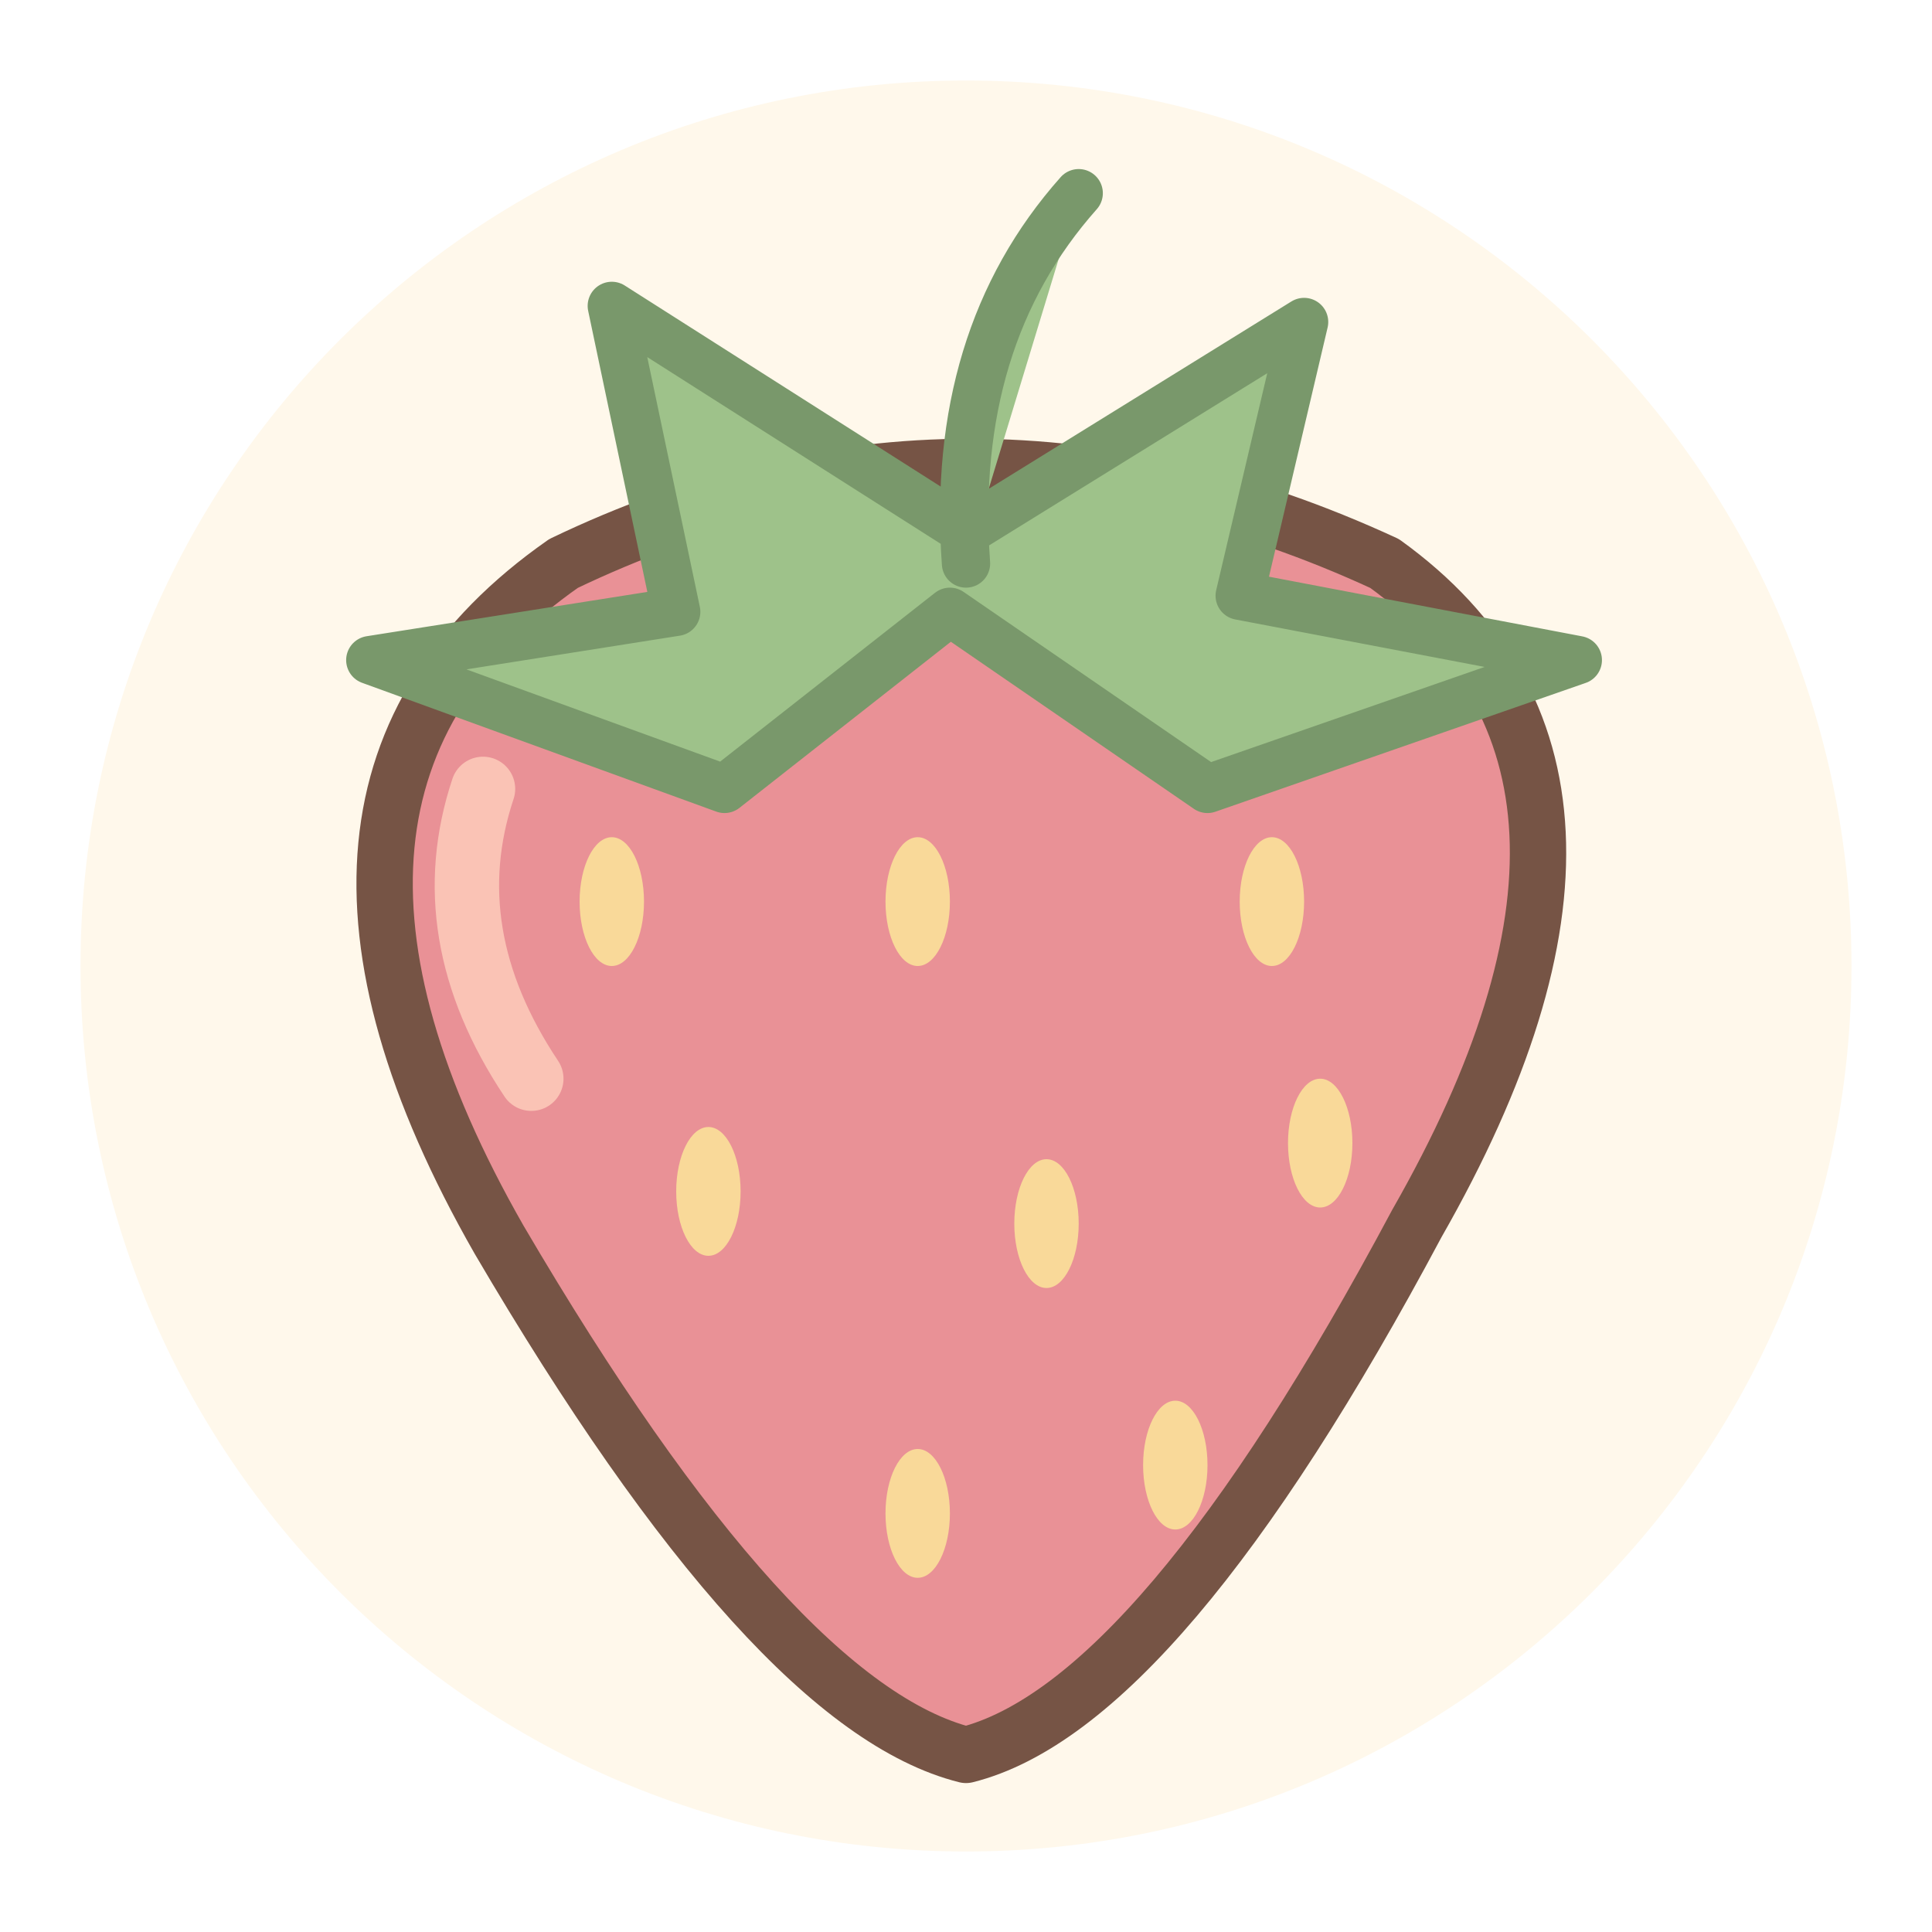
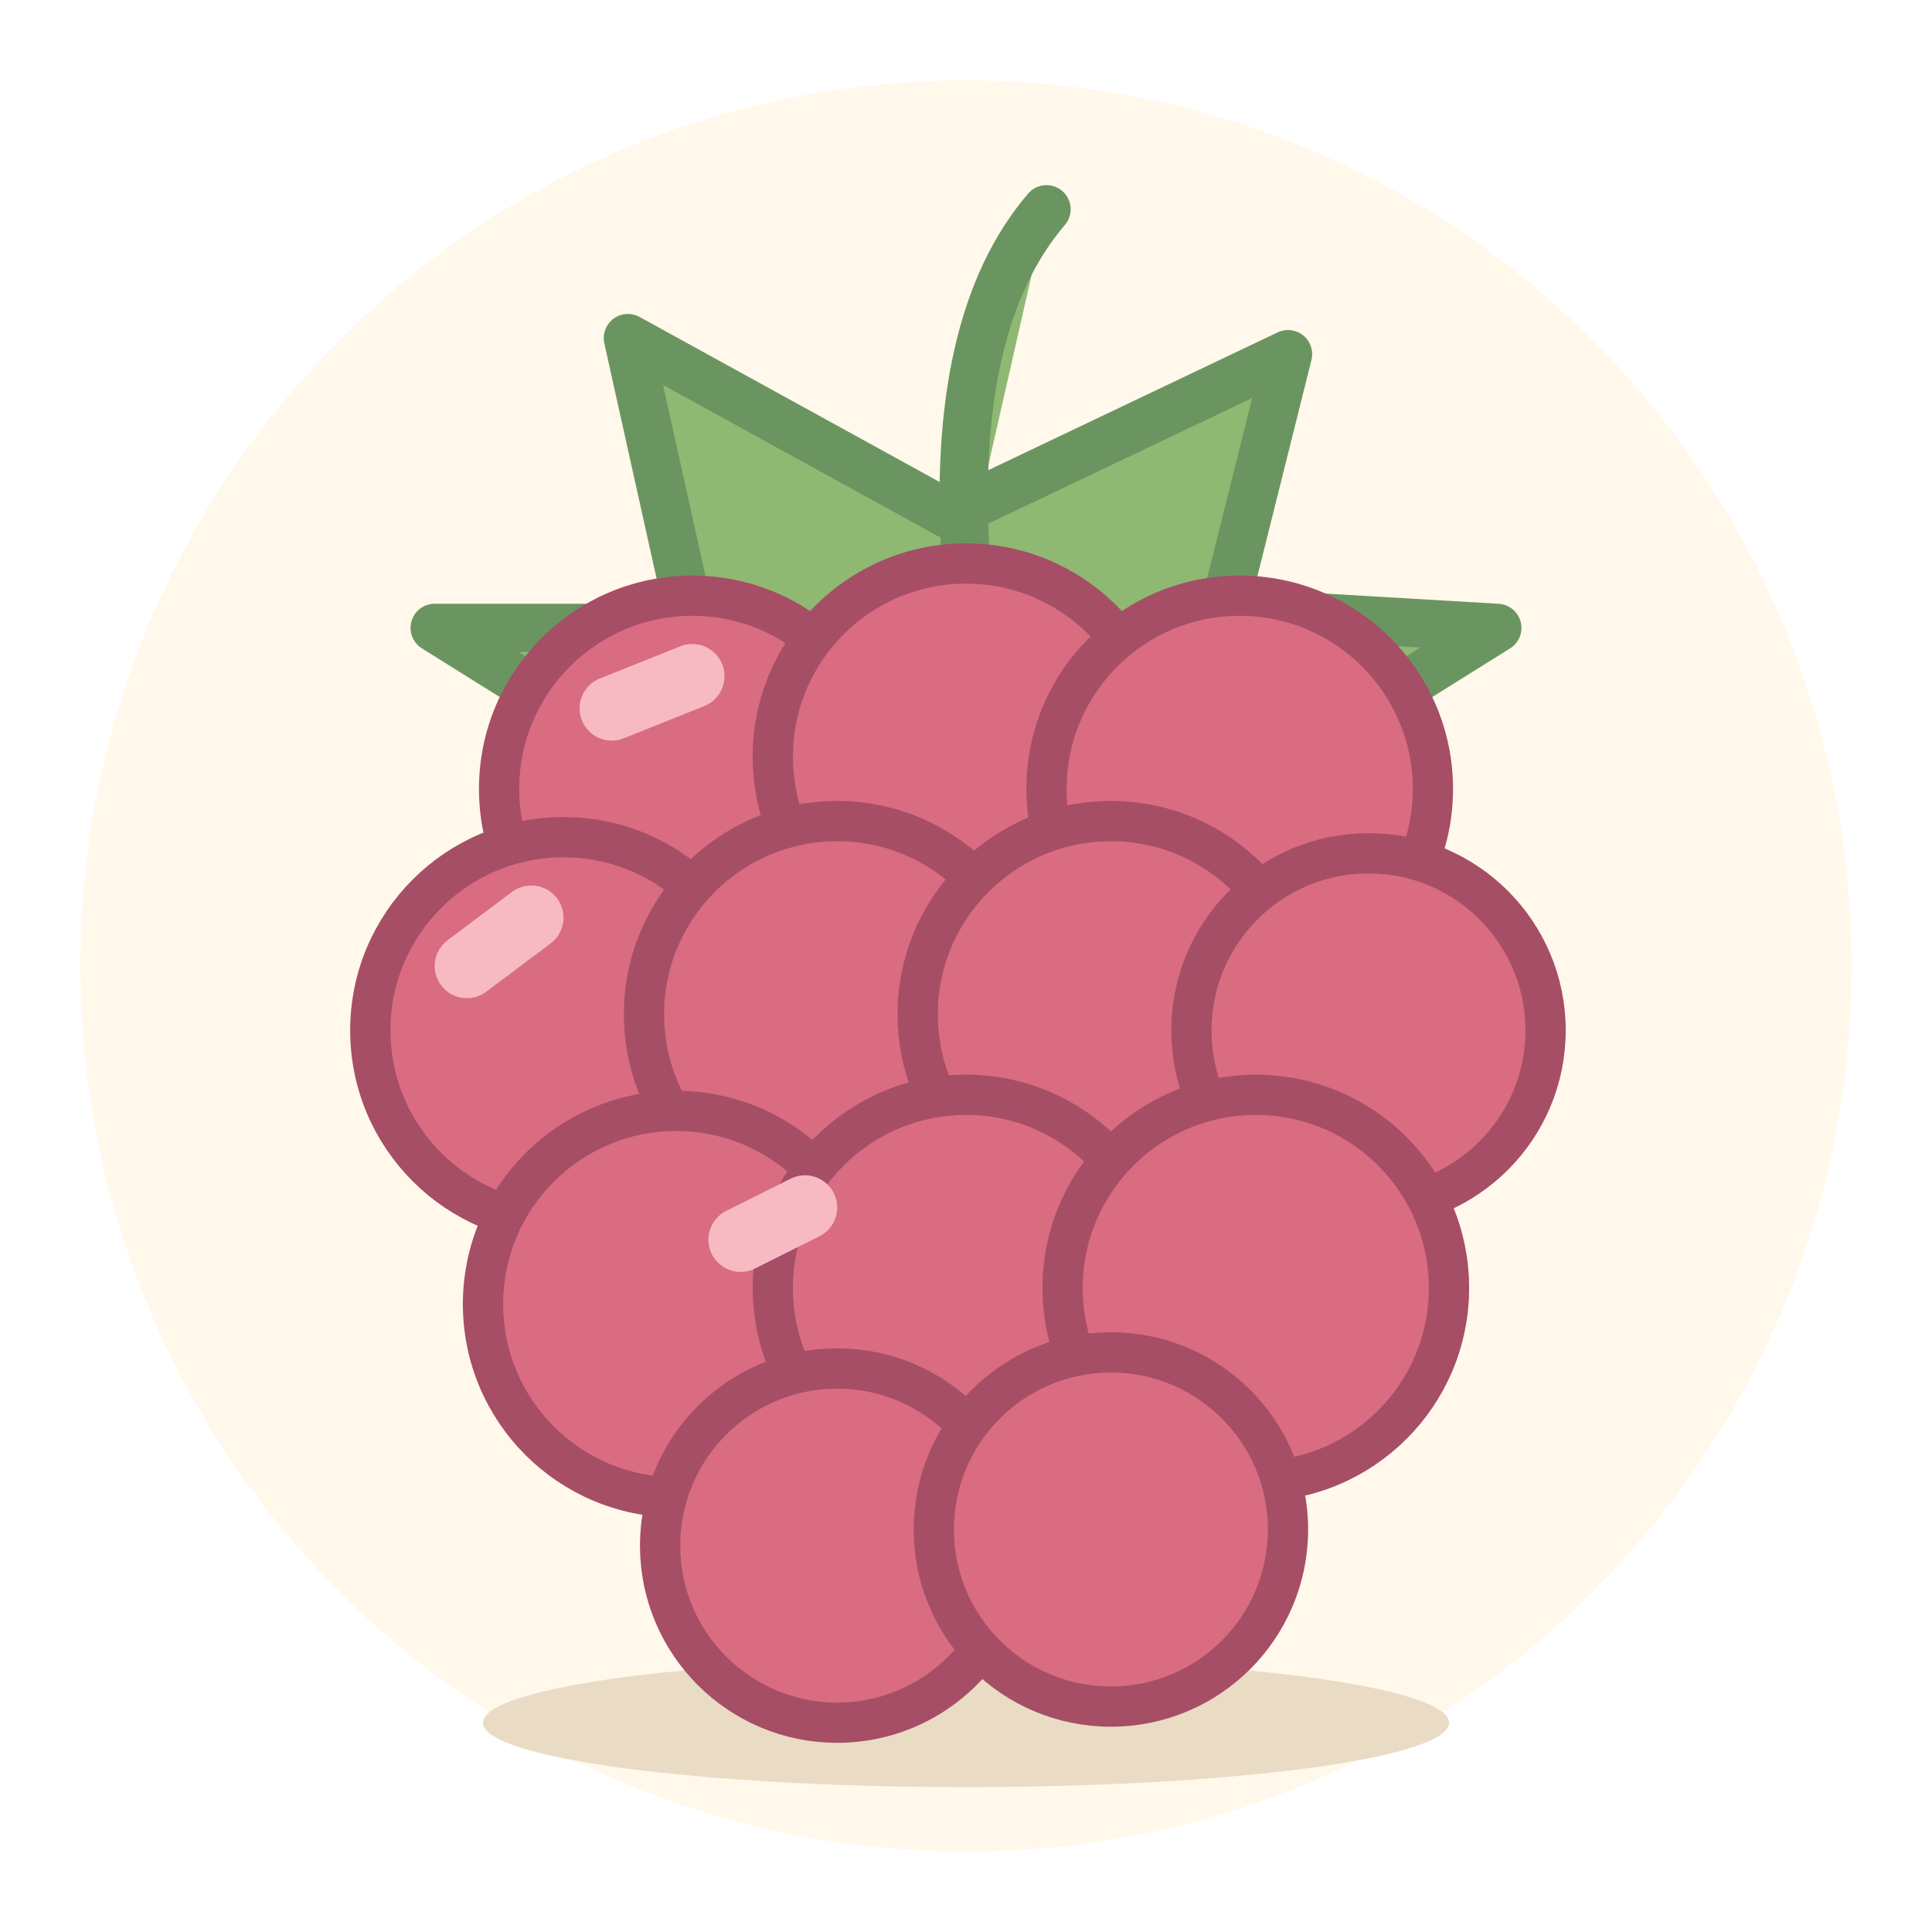
<svg xmlns="http://www.w3.org/2000/svg" viewBox="0 0 120 120" role="img" aria-labelledby="title">
  <circle cx="60" cy="60" r="55" fill="#fff8eb" />
  <g fill="none" stroke="#765445" stroke-width="3.5" stroke-linecap="round" stroke-linejoin="round">
-     <path d="M35 35 Q60 23 86 35 Q104 48 88 76 Q72 106 60 109 Q48 106 31 77 Q15 49 35 35Z" fill="#e99196" />
-     <path d="M60 35 Q59 21 67 12 M60 33 38 19 42 38 23 41 45 49 59 38 75 49 98 41 77 37 81 20Z" fill="#9ec28a" stroke="#79986b" stroke-width="3" />
-     <g fill="#f9d999" stroke="none">
-       <ellipse cx="38" cy="56" rx="2" ry="4" />
-       <ellipse cx="57" cy="56" rx="2" ry="4" />
-       <ellipse cx="79" cy="56" rx="2" ry="4" />
-       <ellipse cx="44" cy="74" rx="2" ry="4" />
-       <ellipse cx="65" cy="76" rx="2" ry="4" />
-       <ellipse cx="82" cy="71" rx="2" ry="4" />
-       <ellipse cx="57" cy="94" rx="2" ry="4" />
-       <ellipse cx="73" cy="91" rx="2" ry="4" />
+     <ellipse cx="60" cy="107" rx="30" ry="4" fill="#eadbc5" stroke="none" />
+     <path d="M60 35 Q59 20 65 13 M59 32 39 21 43 39 27 39 43 49 60 41 77 49 93 39 76 38 80 22Z" fill="#8fb873" stroke="#6a9560" stroke-width="3" />
+     <g fill="#d96c80" stroke="#a64e66" stroke-width="2.5">
+       <circle cx="43" cy="49" r="12" />
+       <circle cx="60" cy="47" r="12" />
+       <circle cx="77" cy="49" r="12" />
+       <circle cx="35" cy="64" r="12" />
+       <circle cx="52" cy="63" r="12" />
+       <circle cx="69" cy="63" r="12" />
+       <circle cx="85" cy="64" r="11" />
+       <circle cx="42" cy="81" r="12" />
+       <circle cx="60" cy="80" r="12" />
+       <circle cx="78" cy="80" r="12" />
+       <circle cx="52" cy="96" r="11" />
+       <circle cx="69" cy="95" r="11" />
    </g>
-     <path d="M30 49 Q27 58 33 67" stroke="#fac3b5" stroke-width="4" />
+     <path d="M38 44 43 42 M29 60 33 57 M46 77 50 75" stroke="#f7bac3" stroke-width="4" />
  </g>
</svg>
